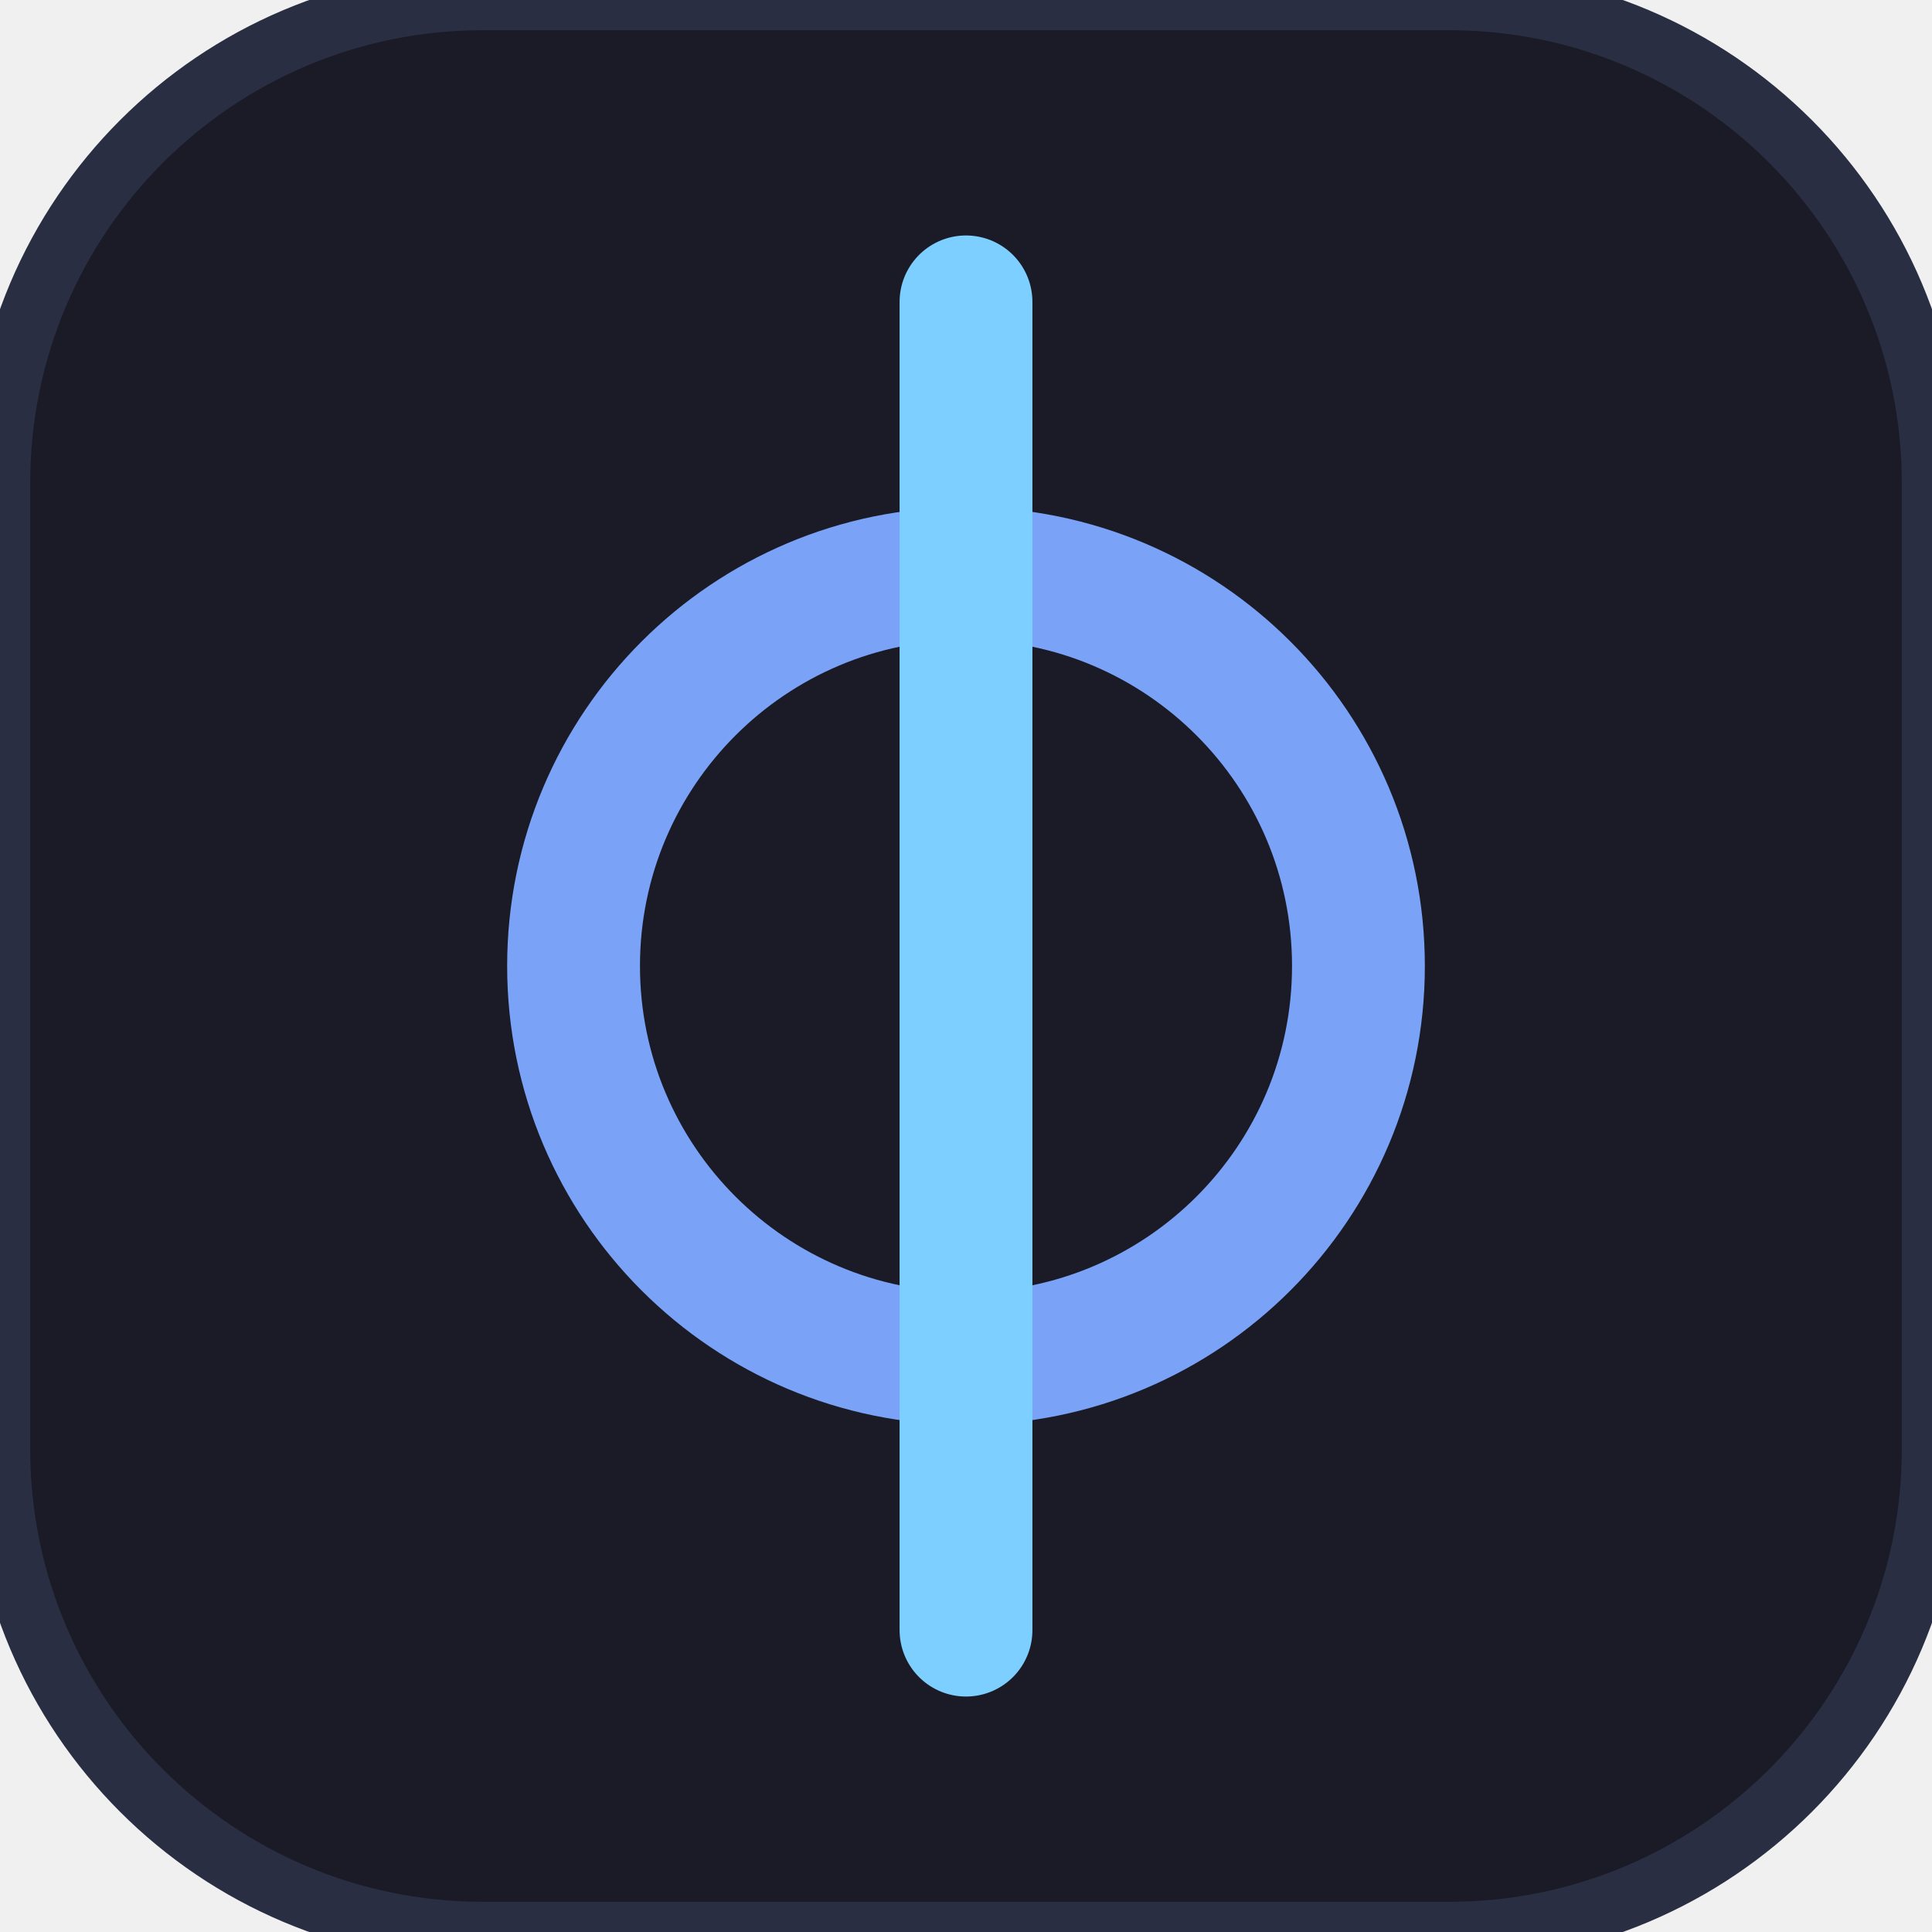
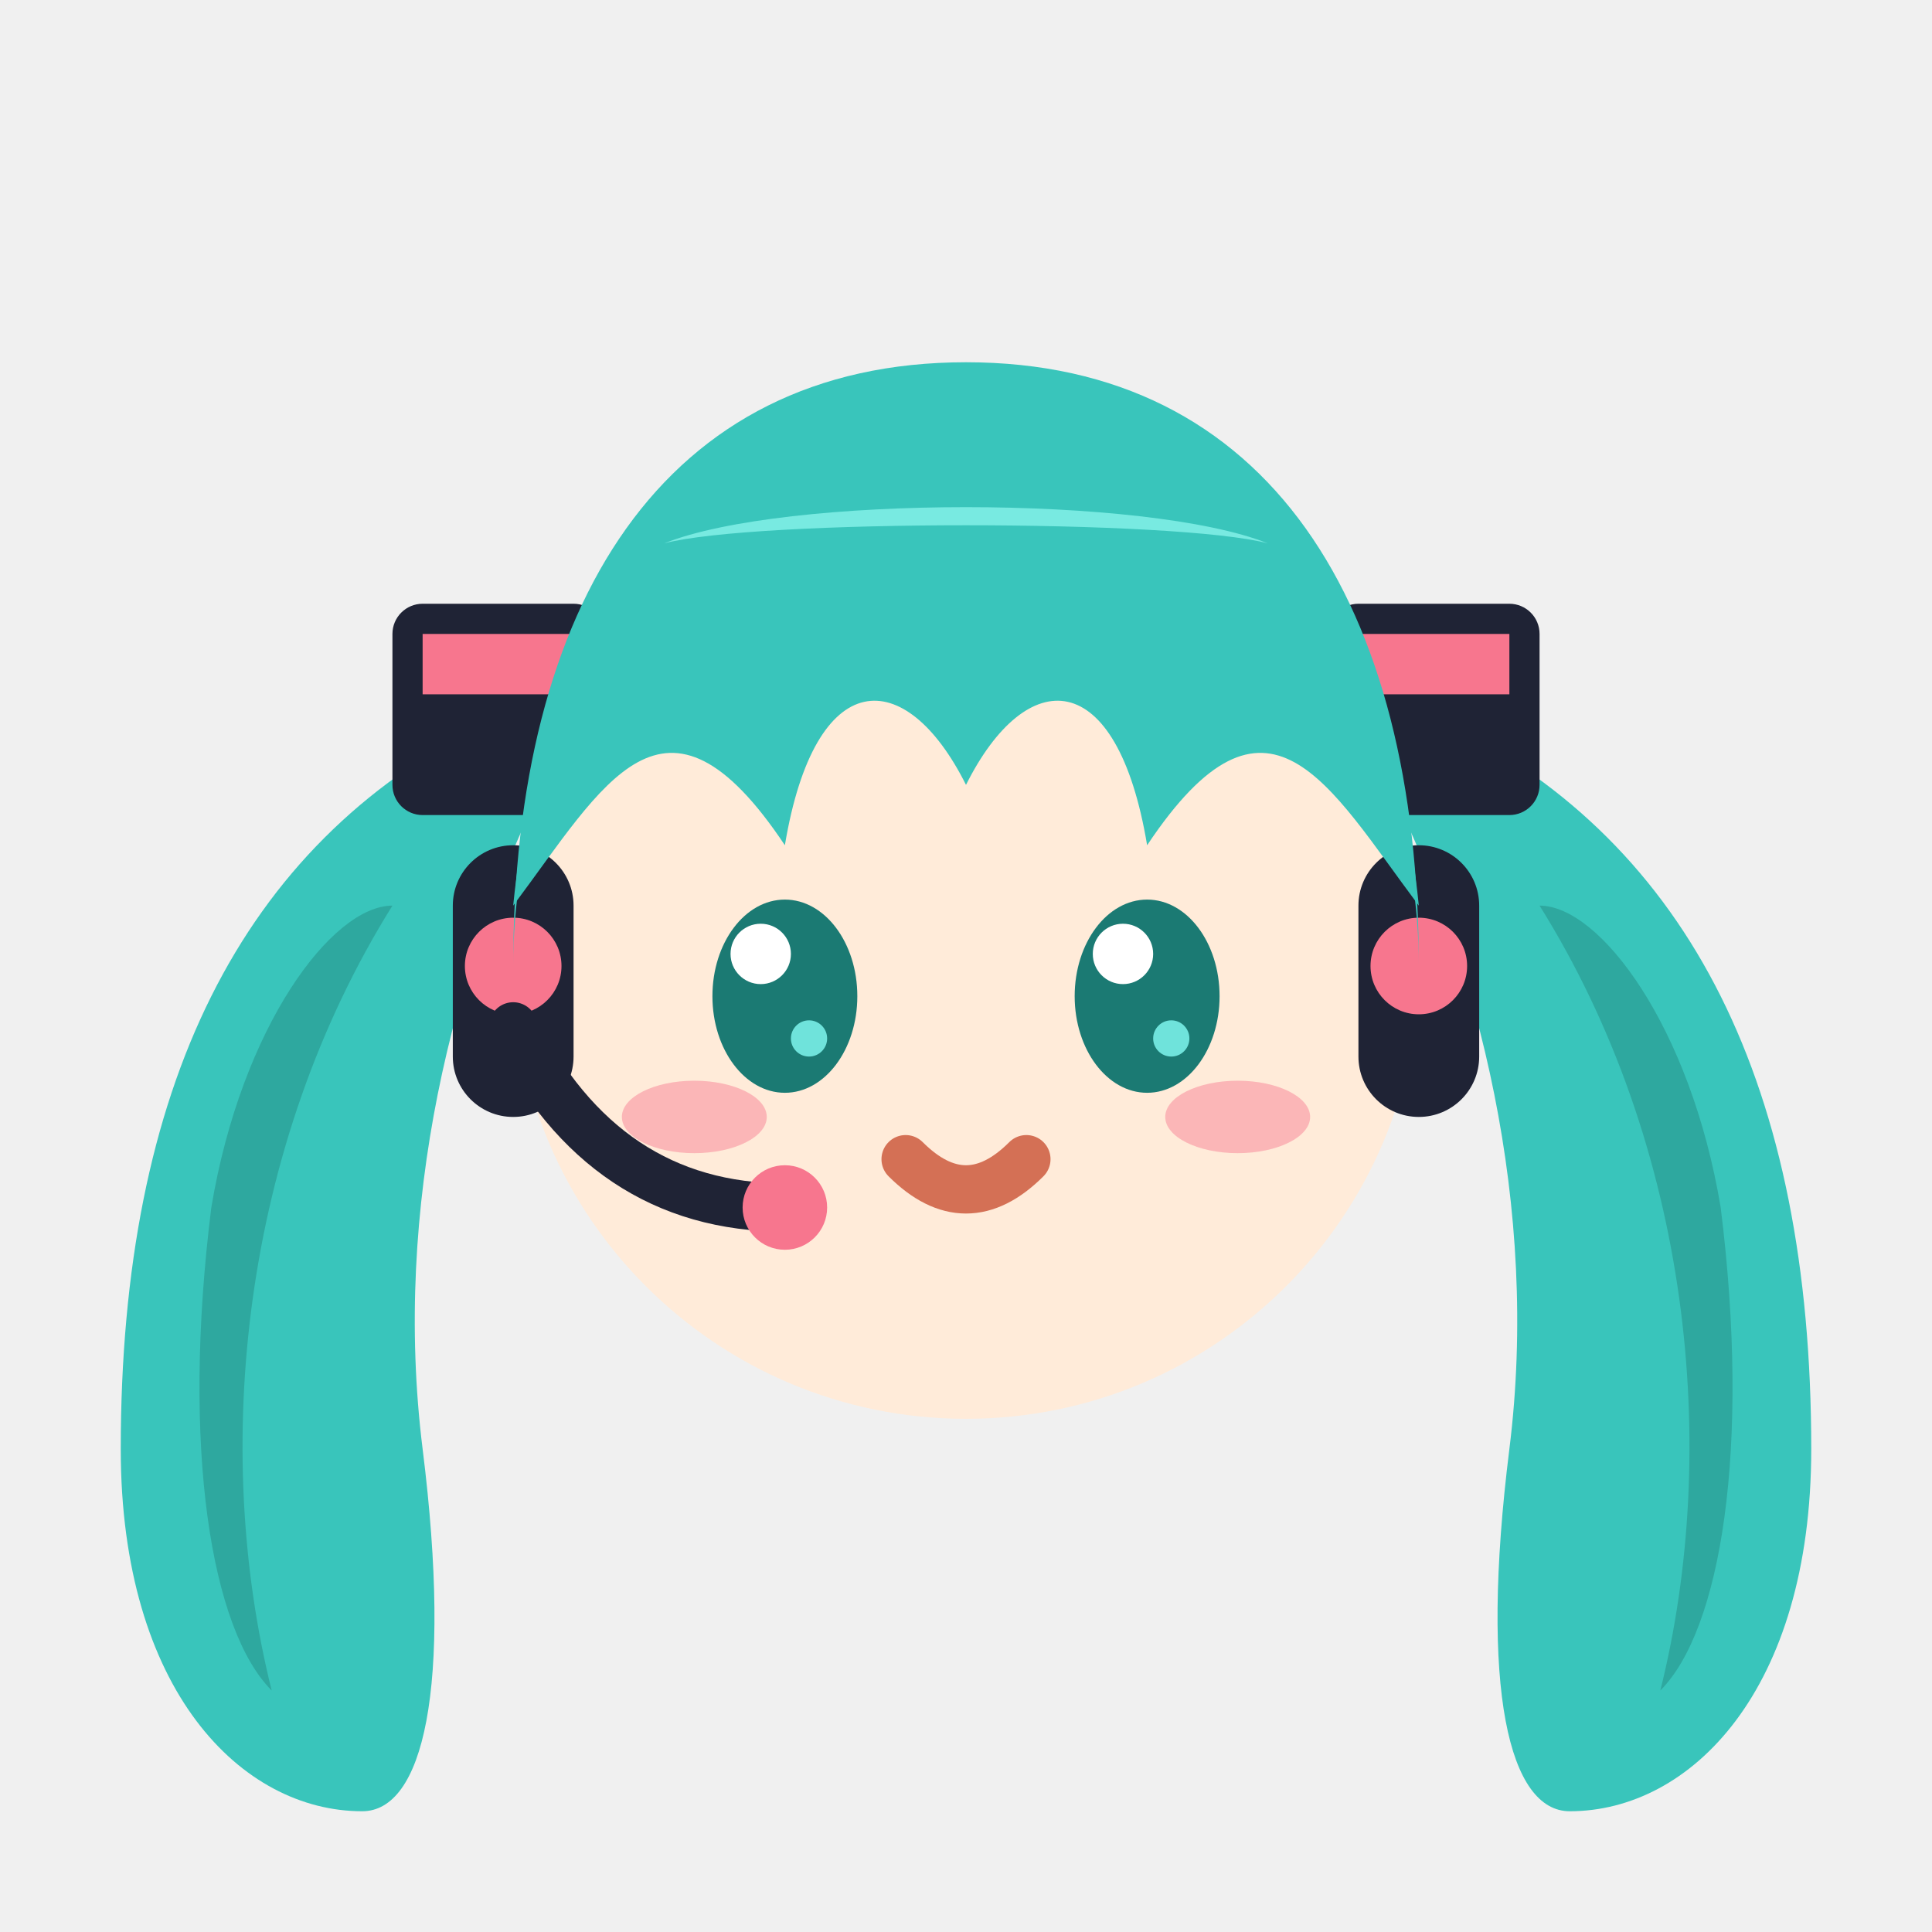
- <svg xmlns="http://www.w3.org/2000/svg" viewBox="0 0 32 32" fill="none">
-   <rect width="32" height="32" rx="8" fill="#1a1b26" stroke="#292e42" stroke-width="1" />
-   <circle cx="16" cy="16" r="6.5" stroke="#7aa2f7" stroke-width="2.2" />
-   <line x1="16" y1="5" x2="16" y2="27" stroke="#7dcfff" stroke-width="2.2" stroke-linecap="round" />
+ <svg xmlns="http://www.w3.org/2000/svg" viewBox="0 0 32 32">
+   <path d="M 8 12 C 4 14, 2 18, 2 24 C 2 28, 4 30, 6 30 C 7 30, 7.5 28, 7 24 C 6.5 20, 7.5 16, 9 13 Z" fill="#39c5bb" />
+   <path d="M 6.5 15 C 4 19, 3.5 24, 4.5 28 C 3.5 27, 3 24, 3.5 20 C 4 17, 5.5 15, 6.5 15 Z" fill="#2ea89f" />
+   <path d="M 24 12 C 28 14, 30 18, 30 24 C 30 28, 28 30, 26 30 C 25 30, 24.5 28, 25 24 C 25.5 20, 24.5 16, 23 13 Z" fill="#39c5bb" />
+   <path d="M 25.5 15 C 28 19, 28.5 24, 27.5 28 C 28.5 27, 29 24, 28.5 20 C 28 17, 26.5 15, 25.5 15 Z" fill="#2ea89f" />
+   <rect x="6.5" y="10" width="3.5" height="3.5" rx="0.5" fill="#1f2335" />
+   <rect x="7" y="10.5" width="2.5" height="1" fill="#f7768e" />
+   <rect x="22" y="10" width="3.5" height="3.5" rx="0.5" fill="#1f2335" />
+   <rect x="22.5" y="10.5" width="2.5" height="1" fill="#f7768e" />
+   <circle cx="16" cy="16" r="7.5" fill="#ffebd9" />
+   <rect x="7.5" y="14" width="2" height="4.5" rx="1" fill="#1f2335" />
+   <circle cx="8.5" cy="16" r="0.8" fill="#f7768e" />
+   <path d="M 8.5 17 Q 10 20 13 20" stroke="#1f2335" stroke-width="0.8" fill="none" stroke-linecap="round" />
+   <circle cx="13" cy="20" r="0.7" fill="#f7768e" />
+   <rect x="22.5" y="14" width="2" height="4.5" rx="1" fill="#1f2335" />
+   <circle cx="23.5" cy="16" r="0.8" fill="#f7768e" />
+   <path d="M 8.5 16 C 8.5 10, 11 6, 16 6 C 21 6, 23.5 10, 23.5 16 C 23.5 12, 21 8, 16 8 C 11 8, 8.5 12, 8.5 16 Z" fill="#39c5bb" />
+   <path d="M 8.5 15 C 10 13, 11 11, 13 14 C 13.5 11, 15 11, 16 13 C 17 11, 18.5 11, 19 14 C 21 11, 22 13, 23.5 15 C 23 10, 20.5 7, 16 7 C 11.5 7, 9 10, 8.5 15 Z" fill="#39c5bb" />
+   <path d="M 11 9 C 13 8.2, 19 8.2, 21 9 C 19.5 8.6, 12.5 8.6, 11 9 Z" fill="#78eae1" />
+   <ellipse cx="13" cy="16.5" rx="1.2" ry="1.6" fill="#1b7a73" />
+   <circle cx="12.6" cy="15.8" r="0.5" fill="#ffffff" />
+   <circle cx="13.4" cy="17.2" r="0.3" fill="#6fe3db" />
+   <ellipse cx="19" cy="16.5" rx="1.2" ry="1.6" fill="#1b7a73" />
+   <circle cx="18.6" cy="15.8" r="0.5" fill="#ffffff" />
+   <circle cx="19.4" cy="17.2" r="0.3" fill="#6fe3db" />
+   <ellipse cx="11.5" cy="18.5" rx="1.2" ry="0.6" fill="#f7768e" opacity="0.45" />
+   <ellipse cx="20.5" cy="18.5" rx="1.2" ry="0.6" fill="#f7768e" opacity="0.45" />
+   <path d="M 15 19.2 Q 16 20.2 17 19.2" stroke="#d47055" stroke-width="0.8" fill="none" stroke-linecap="round" />
</svg>
